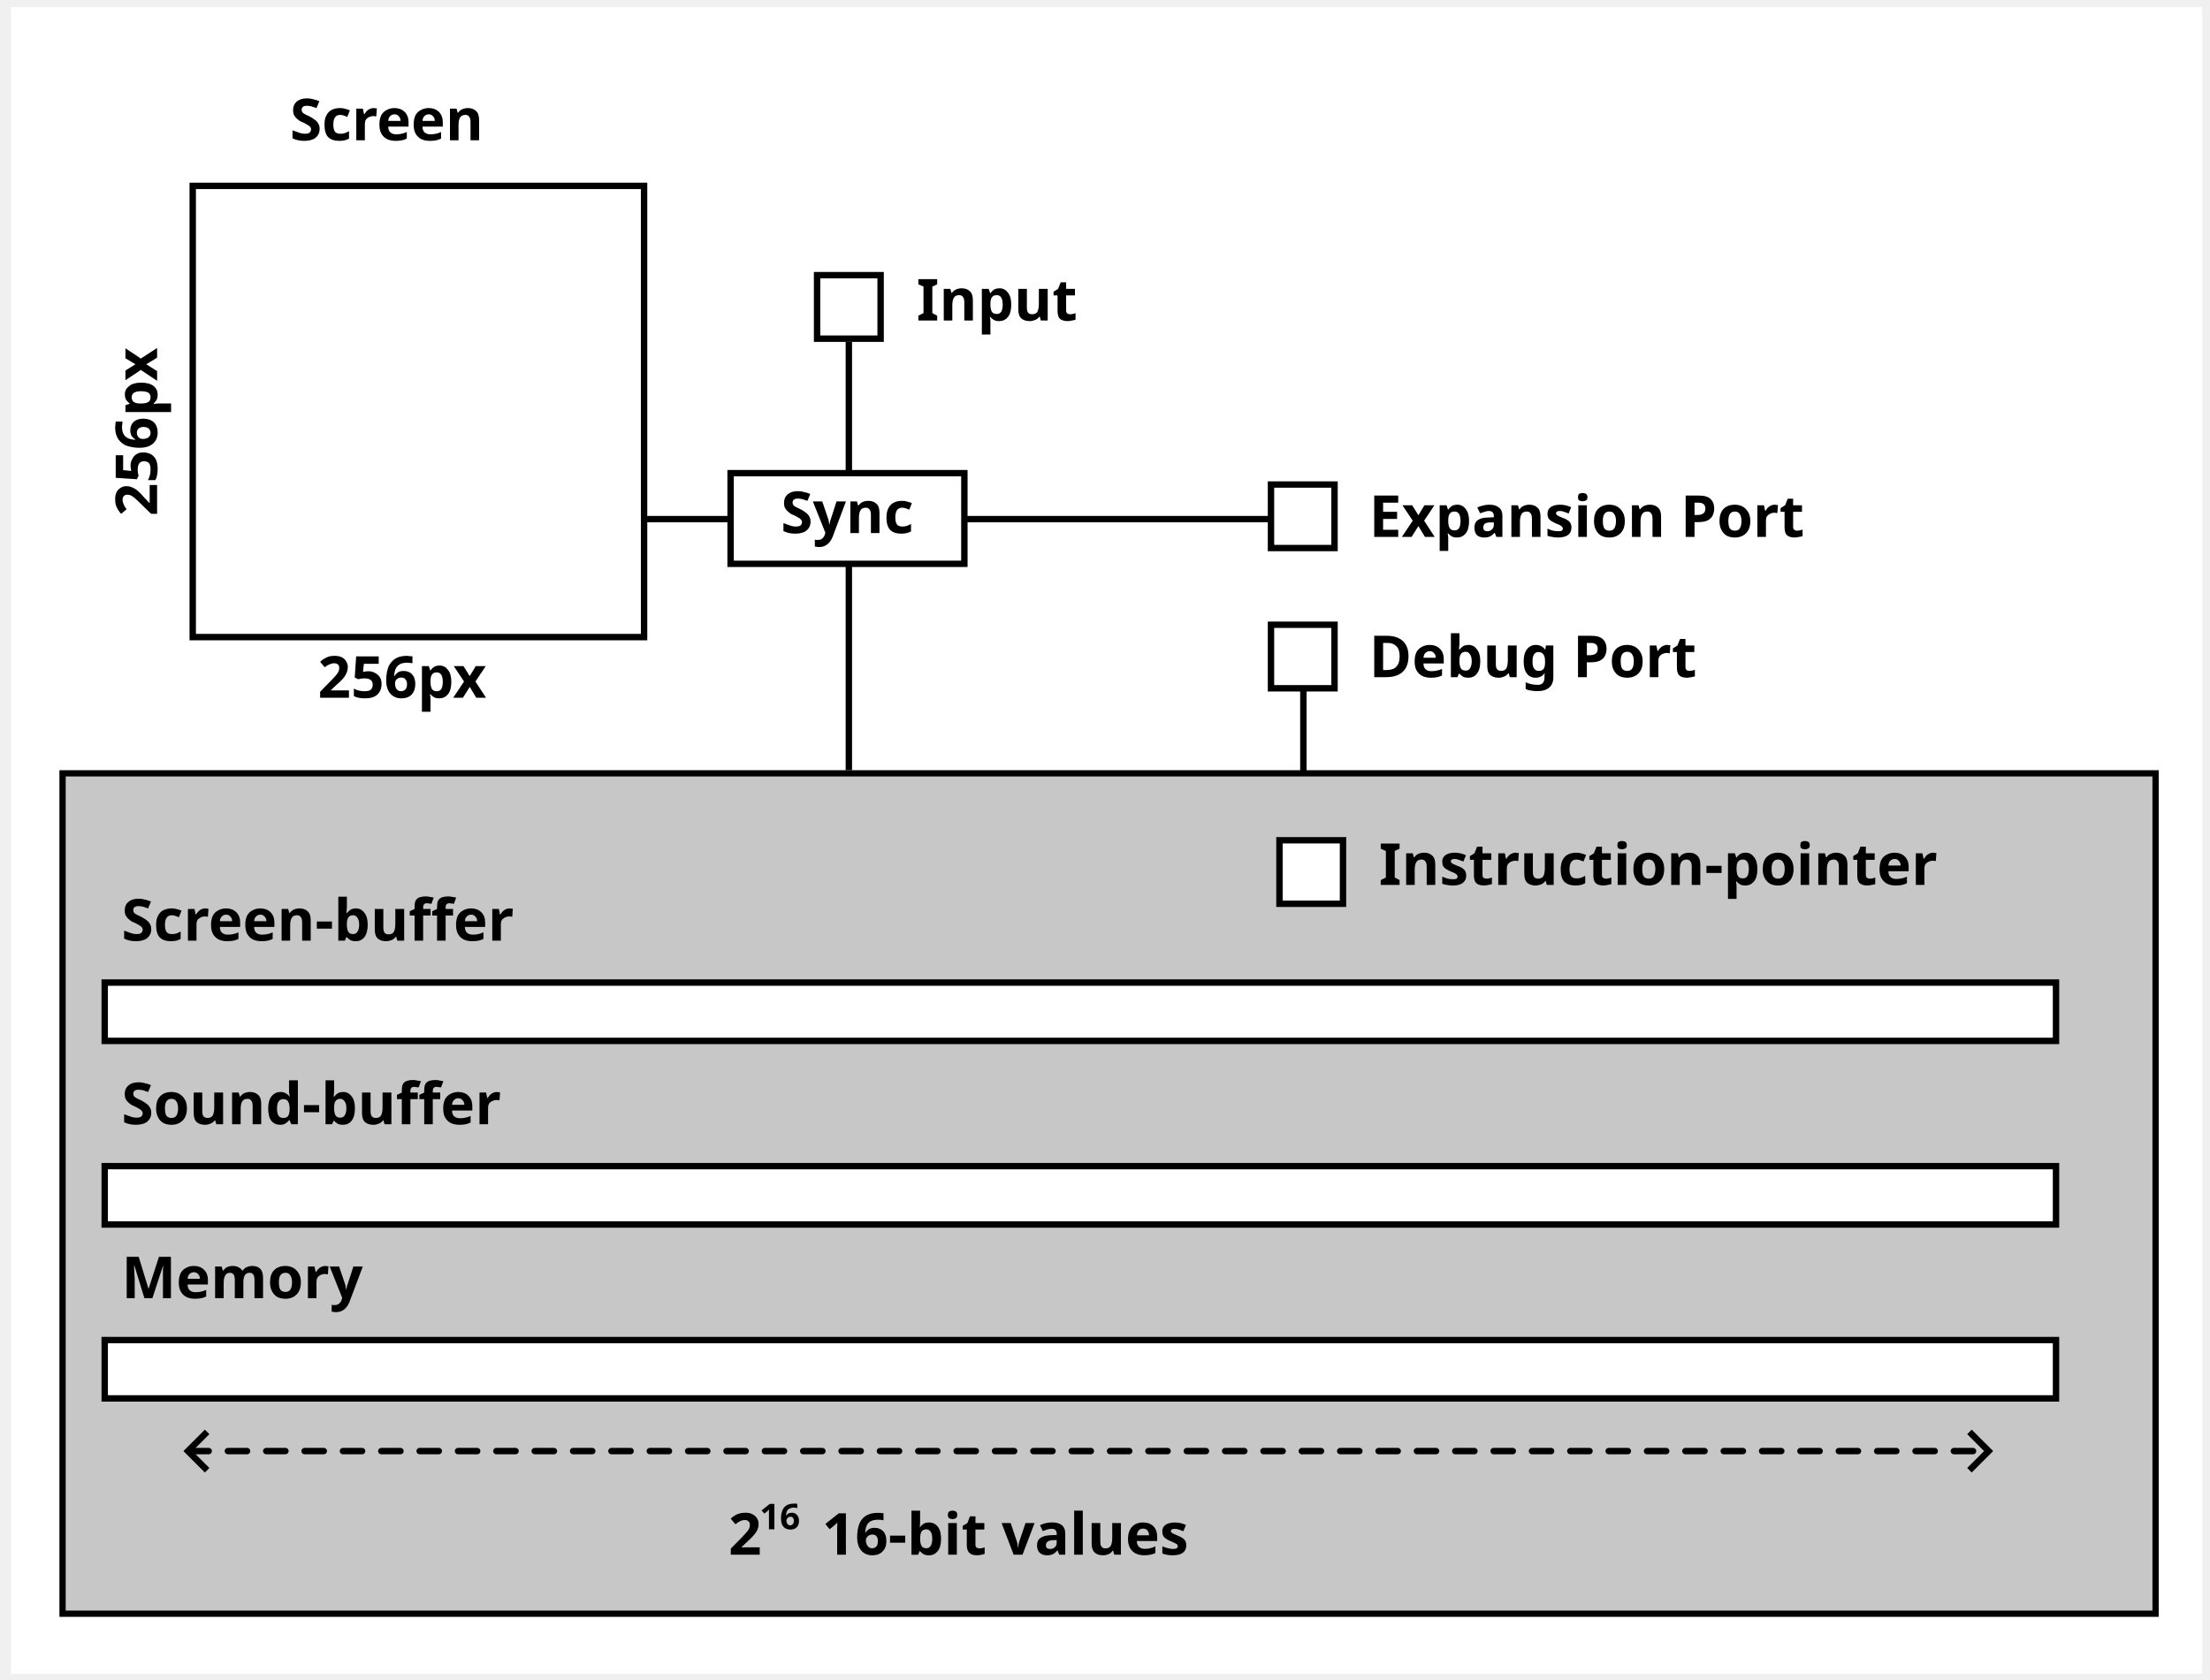
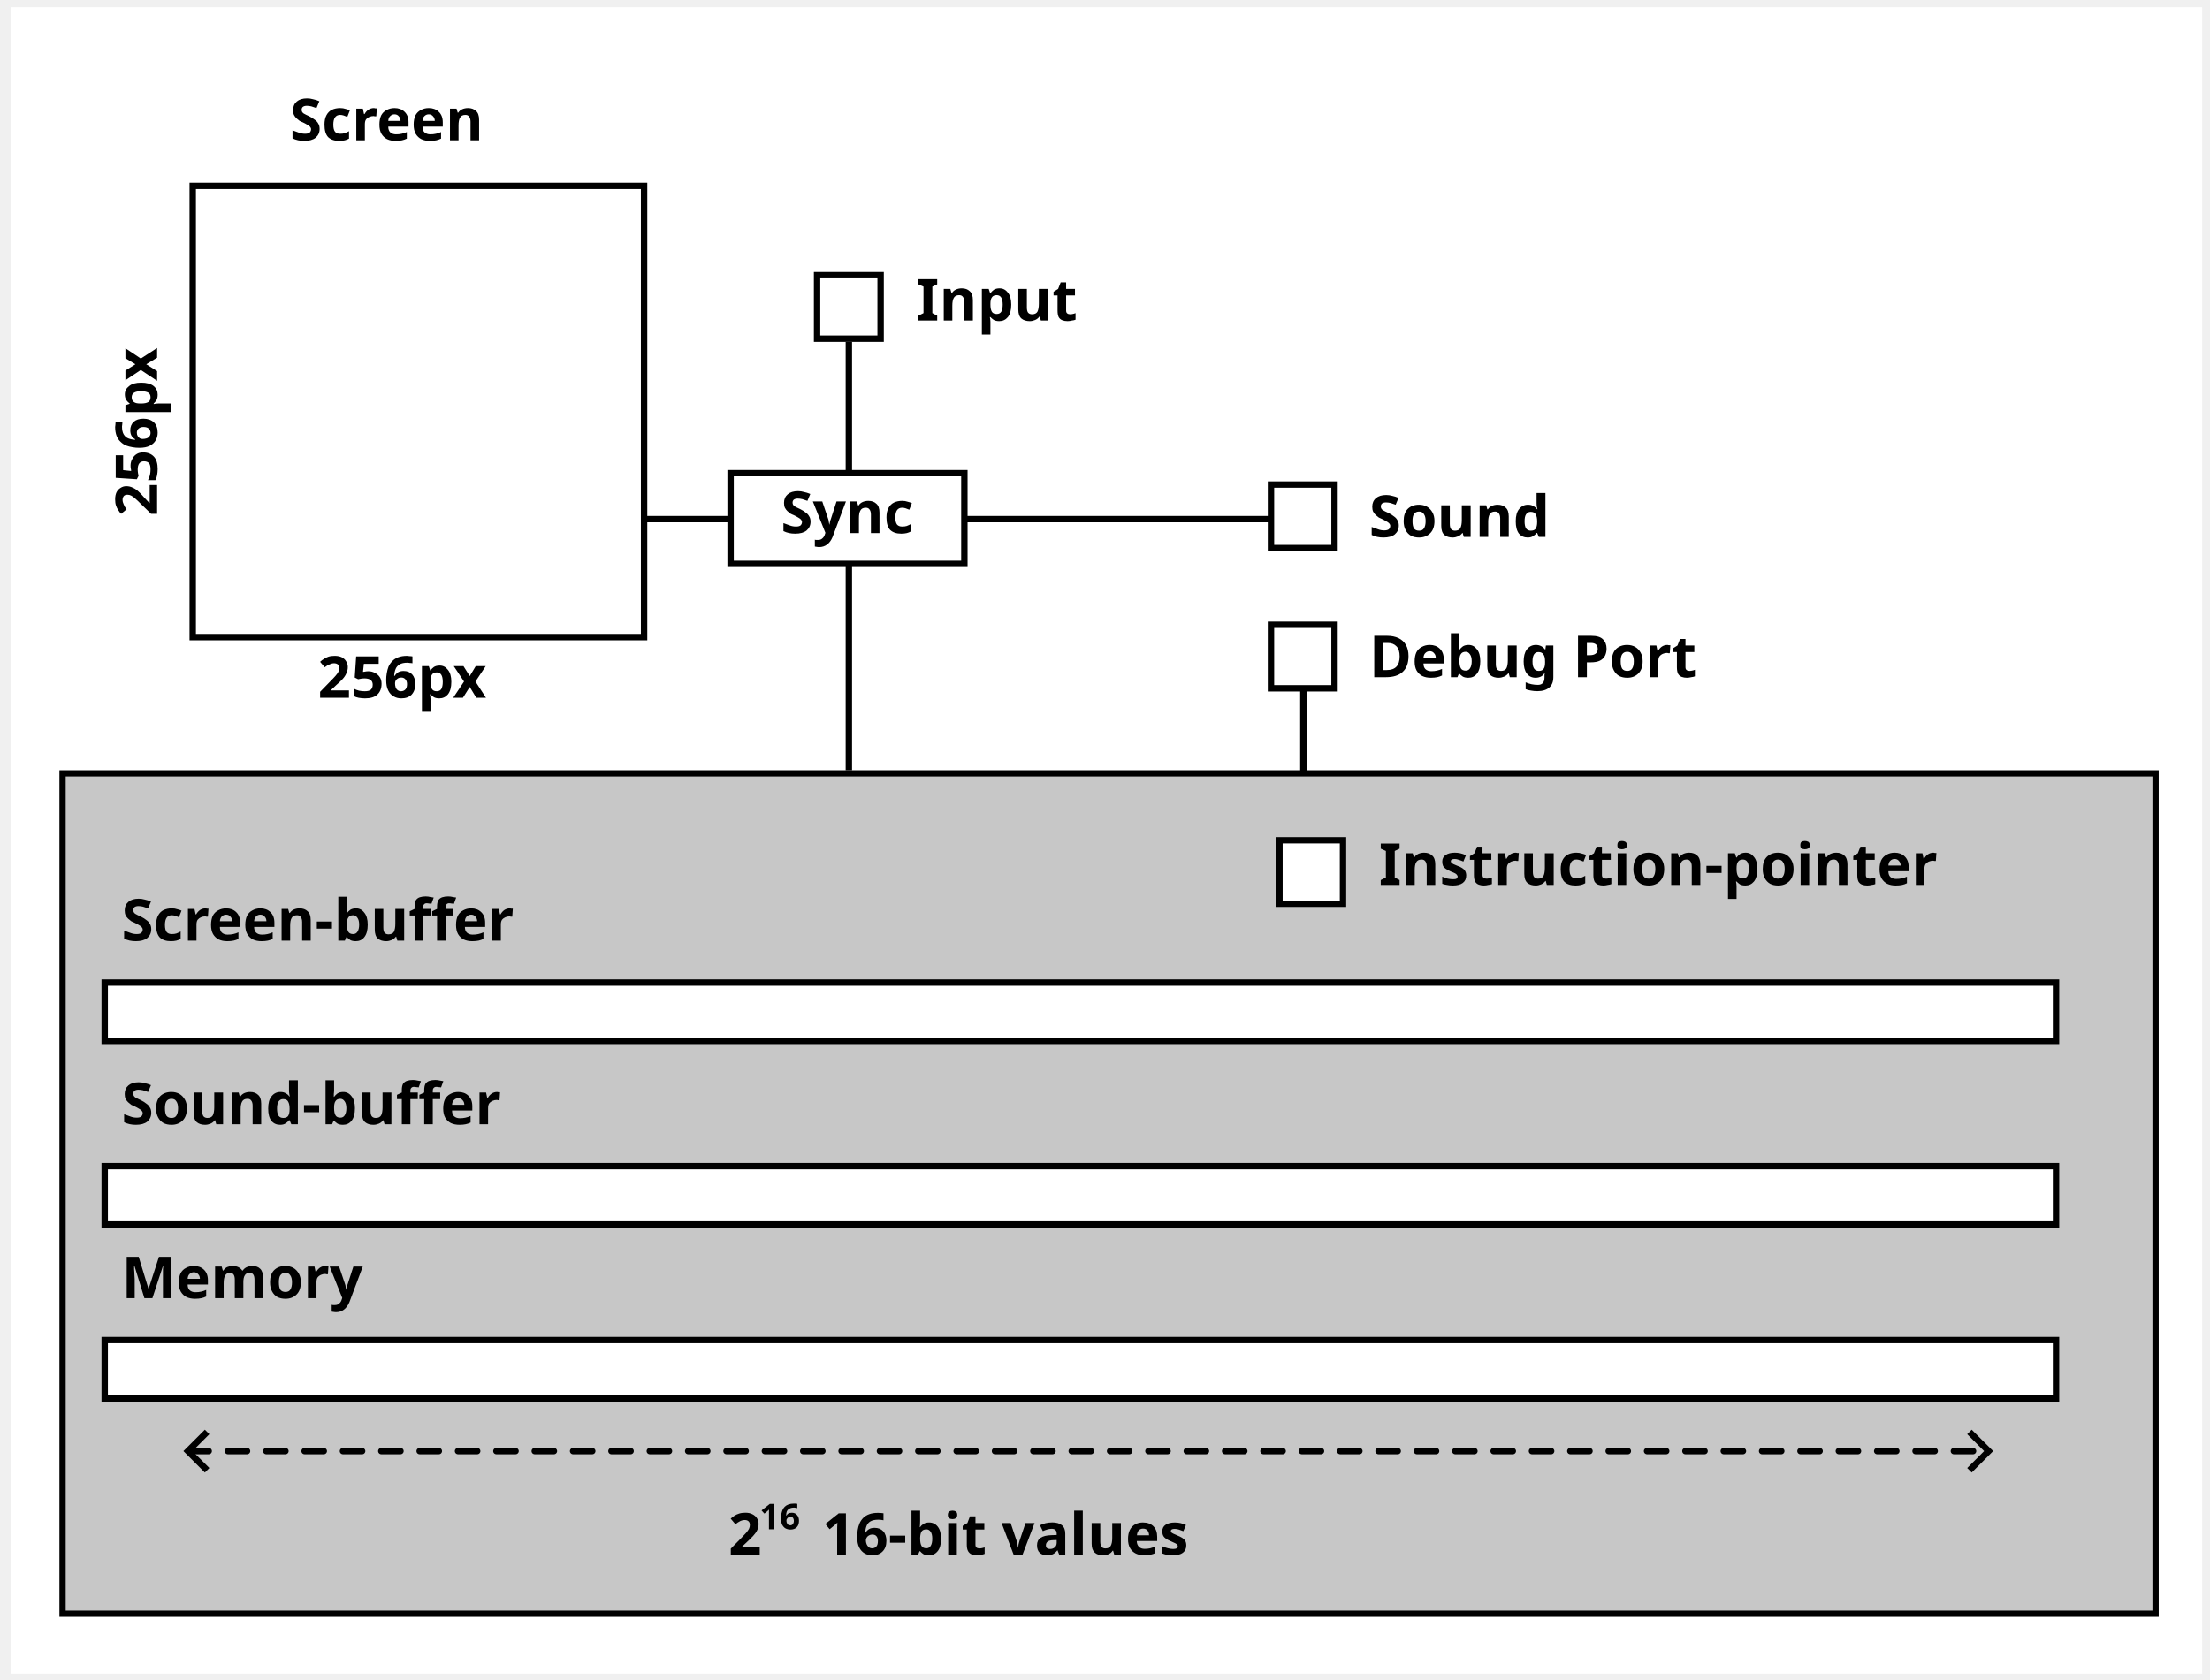
<svg xmlns="http://www.w3.org/2000/svg" width="121mm" height="92mm" viewBox="0 0 121 92" version="1.1" id="svg1">
  <defs id="defs1">
    <marker style="overflow:visible" id="marker11" refX="0" refY="0" orient="auto-start-reverse" markerWidth="1" markerHeight="1" viewBox="0 0 1 1" preserveAspectRatio="xMidYMid">
      <path style="fill:none;stroke:context-stroke;stroke-width:1;stroke-linecap:butt" d="M 3,-3 0,0 3,3" transform="rotate(180,0.125,0)" id="path11" />
    </marker>
    <marker style="overflow:visible" id="ArrowWide" refX="0" refY="0" orient="auto-start-reverse" markerWidth="1" markerHeight="1" viewBox="0 0 1 1" preserveAspectRatio="xMidYMid">
      <path style="fill:none;stroke:context-stroke;stroke-width:1;stroke-linecap:butt" d="M 3,-3 0,0 3,3" transform="rotate(180,0.125,0)" id="path1" />
    </marker>
  </defs>
  <rect style="fill:#ffffff;fill-opacity:1;stroke:none;stroke-width:0.192;stroke-linecap:round" id="rect4" width="119.966" height="91.269" x="0.604" y="0.395" />
  <rect style="fill:#c7c7c7;fill-opacity:1;stroke:#000000;stroke-width:0.343;stroke-linecap:round;stroke-dasharray:none;stroke-opacity:1" id="rect1196" width="114.595" height="46.025" x="3.425" y="42.354" />
  <rect style="fill:#ffffff;fill-opacity:1;stroke:#000000;stroke-width:0.35;stroke-linecap:round;stroke-opacity:1" id="rect2" width="106.836" height="3.195" x="5.733" y="73.391" />
  <rect style="fill:#ffffff;fill-opacity:1;stroke:#000000;stroke-width:0.35;stroke-linecap:round;stroke-dasharray:none;stroke-opacity:1" id="rect3" width="24.712" height="24.712" x="10.552" y="10.18" />
  <text xml:space="preserve" style="font-style:normal;font-variant:normal;font-weight:normal;font-stretch:normal;font-size:3.175px;font-family:Cabin;-inkscape-font-specification:Cabin;letter-spacing:0px;fill:none;stroke:#000000;stroke-width:0.35;stroke-linecap:round;stroke-dasharray:none;stroke-opacity:1" x="15.875" y="7.683" id="text4">
    <tspan id="tspan4" style="font-style:normal;font-variant:normal;font-weight:bold;font-stretch:normal;font-family:'Fira Mono';-inkscape-font-specification:'Fira Mono Bold';letter-spacing:0px;fill:#000000;fill-opacity:1;stroke:none;stroke-width:0.35" x="15.875" y="7.683" dx="0" dy="0">Screen</tspan>
  </text>
  <g aria-label="2    16-bit values" id="text4-2" style="font-size:3.175px;font-family:Cabin;-inkscape-font-specification:Cabin;letter-spacing:0px;fill:none;stroke:#000000;stroke-width:0.35;stroke-linecap:round" transform="translate(0,8.389381)">
    <path d="m 41.596,76.757 h -1.584 v -0.333 l 0.568,-0.575 q 0.171,-0.178 0.276,-0.295 0.105,-0.121 0.152,-0.216 0.048,-0.098 0.048,-0.21 0,-0.137 -0.076,-0.203 -0.073,-0.067 -0.2,-0.067 -0.13,0 -0.254,0.06 -0.124,0.06 -0.26,0.171 l -0.26,-0.308 q 0.098,-0.086 0.206,-0.159 0.111,-0.073 0.254,-0.117 0.146,-0.048 0.349,-0.048 0.222,0 0.381,0.083 0.162,0.079 0.248,0.219 0.089,0.137 0.089,0.311 0,0.187 -0.076,0.343 -0.073,0.156 -0.216,0.308 -0.14,0.152 -0.34,0.337 l -0.292,0.273 v 0.022 h 0.987 z" style="font-weight:bold;font-family:'Fira Mono';-inkscape-font-specification:'Fira Mono Bold';fill:#000000;stroke:none;stroke-width:0.35" id="path300" />
    <path d="m 46.314,76.757 h -0.479 v -1.311 q 0,-0.083 0.003,-0.216 0.006,-0.133 0.009,-0.235 -0.016,0.019 -0.07,0.07 -0.051,0.048 -0.095,0.086 l -0.26,0.21 -0.232,-0.289 0.73,-0.581 h 0.394 z" style="font-weight:bold;font-family:'Fira Mono';-inkscape-font-specification:'Fira Mono Bold';fill:#000000;stroke:none;stroke-width:0.35" id="path302" />
    <path d="m 46.93,75.795 q 0,-0.197 0.029,-0.387 0.029,-0.191 0.098,-0.359 0.073,-0.171 0.2,-0.302 0.13,-0.133 0.327,-0.206 0.2,-0.076 0.483,-0.076 0.067,0 0.156,0.006 0.089,0.003 0.149,0.016 v 0.384 q -0.06,-0.016 -0.133,-0.022 -0.07,-0.009 -0.14,-0.009 -0.283,0 -0.438,0.089 -0.152,0.089 -0.216,0.251 -0.064,0.159 -0.073,0.368 h 0.019 q 0.064,-0.111 0.181,-0.187 0.121,-0.076 0.311,-0.076 0.298,0 0.473,0.187 0.175,0.187 0.175,0.53 0,0.368 -0.21,0.578 -0.206,0.21 -0.562,0.21 -0.232,0 -0.419,-0.105 -0.187,-0.108 -0.298,-0.327 -0.111,-0.222 -0.111,-0.562 z m 0.819,0.61 q 0.14,0 0.229,-0.095 0.089,-0.098 0.089,-0.302 0,-0.165 -0.076,-0.26 -0.076,-0.095 -0.232,-0.095 -0.105,0 -0.184,0.048 -0.079,0.044 -0.124,0.117 -0.044,0.073 -0.044,0.149 0,0.105 0.038,0.206 0.038,0.098 0.114,0.165 0.079,0.067 0.191,0.067 z" style="font-weight:bold;font-family:'Fira Mono';-inkscape-font-specification:'Fira Mono Bold';fill:#000000;stroke:none;stroke-width:0.35" id="path304" />
    <path d="m 48.73,76.1 v -0.387 h 0.832 v 0.387 z" style="font-weight:bold;font-family:'Fira Mono';-inkscape-font-specification:'Fira Mono Bold';fill:#000000;stroke:none;stroke-width:0.35" id="path306" />
    <path d="m 50.378,74.906 q 0,0.098 -0.006,0.194 -0.006,0.095 -0.013,0.149 h 0.019 q 0.07,-0.108 0.187,-0.181 0.117,-0.076 0.305,-0.076 0.292,0 0.473,0.229 0.181,0.225 0.181,0.667 0,0.445 -0.184,0.673 -0.184,0.229 -0.483,0.229 -0.191,0 -0.302,-0.067 -0.108,-0.07 -0.178,-0.156 h -0.032 l -0.079,0.191 h -0.362 v -2.413 h 0.473 z m 0.34,0.464 q -0.184,0 -0.26,0.114 -0.073,0.114 -0.079,0.349 v 0.051 q 0,0.251 0.073,0.387 0.076,0.133 0.273,0.133 0.146,0 0.232,-0.133 0.086,-0.137 0.086,-0.391 0,-0.254 -0.089,-0.381 -0.086,-0.13 -0.235,-0.13 z" style="font-weight:bold;font-family:'Fira Mono';-inkscape-font-specification:'Fira Mono Bold';fill:#000000;stroke:none;stroke-width:0.35" id="path308" />
    <path d="m 52.153,74.344 q 0.105,0 0.181,0.051 0.076,0.048 0.076,0.181 0,0.13 -0.076,0.181 -0.076,0.051 -0.181,0.051 -0.108,0 -0.184,-0.051 -0.073,-0.051 -0.073,-0.181 0,-0.133 0.073,-0.181 0.076,-0.051 0.184,-0.051 z m 0.235,0.679 v 1.734 h -0.473 v -1.734 z" style="font-weight:bold;font-family:'Fira Mono';-inkscape-font-specification:'Fira Mono Bold';fill:#000000;stroke:none;stroke-width:0.35" id="path310" />
    <path d="m 53.613,76.411 q 0.079,0 0.152,-0.016 0.073,-0.016 0.146,-0.038 v 0.352 q -0.076,0.032 -0.191,0.054 -0.111,0.025 -0.244,0.025 -0.156,0 -0.279,-0.051 -0.121,-0.051 -0.194,-0.175 -0.07,-0.127 -0.07,-0.349 v -0.835 h -0.225 v -0.2 l 0.26,-0.159 0.137,-0.365 h 0.302 v 0.368 h 0.486 v 0.356 h -0.486 v 0.835 q 0,0.098 0.057,0.149 0.057,0.048 0.149,0.048 z" style="font-weight:bold;font-family:'Fira Mono';-inkscape-font-specification:'Fira Mono Bold';fill:#000000;stroke:none;stroke-width:0.35" id="path312" />
    <path d="m 55.499,76.757 -0.66,-1.734 h 0.495 l 0.333,0.987 q 0.029,0.089 0.044,0.184 0.019,0.095 0.022,0.171 h 0.013 q 0.009,-0.171 0.07,-0.356 l 0.333,-0.987 h 0.495 l -0.66,1.734 z" style="font-weight:bold;font-family:'Fira Mono';-inkscape-font-specification:'Fira Mono Bold';fill:#000000;stroke:none;stroke-width:0.35" id="path314" />
    <path d="m 57.604,74.988 q 0.349,0 0.533,0.152 0.187,0.149 0.187,0.46 v 1.156 h -0.33 l -0.092,-0.235 h -0.013 q -0.111,0.14 -0.235,0.203 -0.124,0.064 -0.34,0.064 -0.232,0 -0.384,-0.133 -0.152,-0.137 -0.152,-0.416 0,-0.276 0.194,-0.406 0.194,-0.133 0.581,-0.146 l 0.302,-0.009 v -0.076 q 0,-0.137 -0.073,-0.2 -0.07,-0.064 -0.197,-0.064 -0.127,0 -0.248,0.038 -0.121,0.035 -0.241,0.089 l -0.156,-0.321 q 0.14,-0.073 0.308,-0.114 0.171,-0.041 0.356,-0.041 z m 0.067,0.972 q -0.229,0.006 -0.318,0.083 -0.089,0.076 -0.089,0.2 0,0.108 0.064,0.156 0.064,0.044 0.165,0.044 0.152,0 0.257,-0.089 0.105,-0.092 0.105,-0.257 v -0.143 z" style="font-weight:bold;font-family:'Fira Mono';-inkscape-font-specification:'Fira Mono Bold';fill:#000000;stroke:none;stroke-width:0.35" id="path316" />
    <path d="m 59.284,76.757 h -0.473 v -2.413 h 0.473 z" style="font-weight:bold;font-family:'Fira Mono';-inkscape-font-specification:'Fira Mono Bold';fill:#000000;stroke:none;stroke-width:0.35" id="path318" />
    <path d="m 61.37,75.023 v 1.734 h -0.362 l -0.064,-0.222 h -0.025 q -0.083,0.133 -0.229,0.194 -0.143,0.06 -0.305,0.06 -0.279,0 -0.448,-0.149 -0.168,-0.152 -0.168,-0.486 v -1.13 h 0.473 v 1.013 q 0,0.184 0.067,0.279 0.067,0.095 0.213,0.095 0.216,0 0.295,-0.146 0.079,-0.149 0.079,-0.425 v -0.816 z" style="font-weight:bold;font-family:'Fira Mono';-inkscape-font-specification:'Fira Mono Bold';fill:#000000;stroke:none;stroke-width:0.35" id="path320" />
    <path d="m 62.579,74.992 q 0.359,0 0.568,0.206 0.21,0.203 0.21,0.581 v 0.229 h -1.118 q 0.006,0.2 0.117,0.314 0.114,0.114 0.314,0.114 0.168,0 0.305,-0.032 0.137,-0.035 0.283,-0.105 v 0.365 q -0.127,0.064 -0.27,0.092 -0.14,0.032 -0.34,0.032 -0.26,0 -0.46,-0.095 -0.2,-0.098 -0.314,-0.295 -0.114,-0.197 -0.114,-0.495 0,-0.305 0.102,-0.505 0.105,-0.203 0.289,-0.305 0.184,-0.102 0.429,-0.102 z m 0.003,0.337 q -0.137,0 -0.229,0.089 -0.089,0.089 -0.105,0.276 h 0.664 q -0.003,-0.159 -0.083,-0.26 -0.079,-0.105 -0.248,-0.105 z" style="font-weight:bold;font-family:'Fira Mono';-inkscape-font-specification:'Fira Mono Bold';fill:#000000;stroke:none;stroke-width:0.35" id="path322" />
    <path d="m 64.951,76.243 q 0,0.264 -0.187,0.406 -0.184,0.14 -0.552,0.14 -0.181,0 -0.311,-0.025 -0.13,-0.022 -0.26,-0.076 v -0.391 q 0.14,0.064 0.302,0.105 0.162,0.041 0.286,0.041 0.14,0 0.197,-0.041 0.06,-0.041 0.06,-0.108 0,-0.044 -0.025,-0.079 -0.022,-0.035 -0.102,-0.079 -0.079,-0.044 -0.248,-0.114 -0.162,-0.07 -0.267,-0.137 -0.105,-0.07 -0.156,-0.165 -0.051,-0.098 -0.051,-0.244 0,-0.241 0.187,-0.362 0.187,-0.121 0.498,-0.121 0.162,0 0.308,0.032 0.146,0.032 0.302,0.105 l -0.143,0.34 q -0.127,-0.054 -0.241,-0.089 -0.114,-0.038 -0.232,-0.038 -0.21,0 -0.21,0.114 0,0.041 0.025,0.076 0.029,0.032 0.105,0.07 0.079,0.038 0.232,0.102 0.149,0.06 0.257,0.127 0.108,0.064 0.165,0.162 0.06,0.095 0.06,0.251 z" style="font-weight:bold;font-family:'Fira Mono';-inkscape-font-specification:'Fira Mono Bold';fill:#000000;stroke:none;stroke-width:0.35" id="path324" />
  </g>
  <text xml:space="preserve" style="font-style:normal;font-variant:normal;font-weight:normal;font-stretch:normal;font-size:1.947px;font-family:Cabin;-inkscape-font-specification:Cabin;letter-spacing:0px;fill:none;stroke:#000000;stroke-width:0.215;stroke-linecap:round;stroke-dasharray:none;stroke-opacity:1" x="41.587" y="83.753" id="text4-2-5">
    <tspan id="tspan4-1-3" style="font-style:normal;font-variant:normal;font-weight:bold;font-stretch:normal;font-family:'Fira Mono';-inkscape-font-specification:'Fira Mono Bold';letter-spacing:0px;fill:#000000;fill-opacity:1;stroke:none;stroke-width:0.215" x="41.587" y="83.753">16</tspan>
  </text>
  <text xml:space="preserve" style="font-style:normal;font-variant:normal;font-weight:normal;font-stretch:normal;font-size:3.175px;font-family:Cabin;-inkscape-font-specification:Cabin;letter-spacing:0px;fill:none;stroke:#000000;stroke-width:0.35;stroke-linecap:round;stroke-dasharray:none;stroke-opacity:1" x="6.658" y="51.516" id="text4-3">
    <tspan id="tspan4-8" style="font-style:normal;font-variant:normal;font-weight:bold;font-stretch:normal;font-family:'Fira Mono';-inkscape-font-specification:'Fira Mono Bold';letter-spacing:0px;fill:#000000;fill-opacity:1;stroke:none;stroke-width:0.35" x="6.658" y="51.516">Screen-buffer</tspan>
  </text>
  <text xml:space="preserve" style="font-style:normal;font-variant:normal;font-weight:normal;font-stretch:normal;font-size:3.175px;font-family:Cabin;-inkscape-font-specification:Cabin;letter-spacing:0px;fill:none;stroke:#000000;stroke-width:0.35;stroke-linecap:round;stroke-dasharray:none;stroke-opacity:1" x="50.187" y="17.552" id="text4-3-3-1">
    <tspan id="tspan4-8-0-7" style="font-style:normal;font-variant:normal;font-weight:bold;font-stretch:normal;font-family:'Fira Mono';-inkscape-font-specification:'Fira Mono Bold';letter-spacing:0px;fill:#000000;fill-opacity:1;stroke:none;stroke-width:0.35" x="50.187" y="17.552">Input</tspan>
  </text>
  <text xml:space="preserve" style="font-style:normal;font-variant:normal;font-weight:normal;font-stretch:normal;font-size:3.175px;font-family:Cabin;-inkscape-font-specification:Cabin;letter-spacing:0px;fill:none;stroke:#000000;stroke-width:0.35;stroke-linecap:round;stroke-dasharray:none;stroke-opacity:1" x="74.962" y="29.405" id="text4-3-3-1-3">
-     <tspan id="tspan4-8-0-7-6" style="font-style:normal;font-variant:normal;font-weight:bold;font-stretch:normal;font-family:'Fira Mono';-inkscape-font-specification:'Fira Mono Bold';letter-spacing:0px;fill:#000000;fill-opacity:1;stroke:none;stroke-width:0.35" x="74.962" y="29.405">Expansion Port</tspan>
+     <tspan id="tspan4-8-0-7-6" style="font-style:normal;font-variant:normal;font-weight:bold;font-stretch:normal;font-family:'Fira Mono';-inkscape-font-specification:'Fira Mono Bold';letter-spacing:0px;fill:#000000;fill-opacity:1;stroke:none;stroke-width:0.35" x="74.962" y="29.405">Sound</tspan>
  </text>
  <text xml:space="preserve" style="font-style:normal;font-variant:normal;font-weight:normal;font-stretch:normal;font-size:3.175px;font-family:Cabin;-inkscape-font-specification:Cabin;letter-spacing:0px;fill:none;stroke:#000000;stroke-width:0.35;stroke-linecap:round;stroke-dasharray:none;stroke-opacity:1" x="17.404" y="38.212" id="text4-9">
    <tspan id="tspan4-3" style="font-style:normal;font-variant:normal;font-weight:bold;font-stretch:normal;font-family:'Fira Mono';-inkscape-font-specification:'Fira Mono Bold';letter-spacing:0px;fill:#000000;fill-opacity:1;stroke:none;stroke-width:0.35" x="17.404" y="38.212">256px</tspan>
  </text>
  <text xml:space="preserve" style="font-style:normal;font-variant:normal;font-weight:normal;font-stretch:normal;font-size:3.175px;font-family:Cabin;-inkscape-font-specification:Cabin;letter-spacing:0px;fill:none;stroke:#000000;stroke-width:0.35;stroke-linecap:round;stroke-dasharray:none;stroke-opacity:1" x="-28.265" y="8.602" id="text4-9-8" transform="rotate(-90)">
    <tspan id="tspan4-3-5" style="font-style:normal;font-variant:normal;font-weight:bold;font-stretch:normal;font-family:'Fira Mono';-inkscape-font-specification:'Fira Mono Bold';letter-spacing:0px;fill:#000000;fill-opacity:1;stroke:none;stroke-width:0.35;stroke-opacity:1" x="-28.265" y="8.602">256px</tspan>
  </text>
  <text xml:space="preserve" style="font-style:normal;font-variant:normal;font-weight:normal;font-stretch:normal;font-size:3.175px;font-family:Cabin;-inkscape-font-specification:Cabin;letter-spacing:0px;fill:none;stroke:#000000;stroke-width:0.35;stroke-linecap:round;stroke-dasharray:none;stroke-opacity:1" x="6.658" y="71.096" id="text5">
    <tspan id="tspan5" style="font-style:normal;font-variant:normal;font-weight:bold;font-stretch:normal;font-family:'Fira Mono';-inkscape-font-specification:'Fira Mono Bold';letter-spacing:0px;fill:#000000;fill-opacity:1;stroke:none;stroke-width:0.35" x="6.658" y="71.096">Memory</tspan>
  </text>
  <path style="fill:none;stroke:#000000;stroke-width:0.35;stroke-linecap:round;stroke-dasharray:none;stroke-opacity:1" d="m 35.264,28.43 c 34.35,0 34.35,0 34.35,0 z" id="path5" />
  <path style="fill:none;stroke:#000000;stroke-width:0.35;stroke-linecap:round;stroke-dasharray:none;stroke-opacity:1" d="m 46.476,18.723 v 23.46 z" id="path6" />
  <path style="fill:none;stroke:#000000;stroke-width:0.35;stroke-linecap:round;stroke-dasharray:none;stroke-opacity:1" d="m 71.361,37.785 v 4.569 z" id="path6-5" />
  <text xml:space="preserve" style="font-style:normal;font-variant:normal;font-weight:normal;font-stretch:normal;font-size:3.175px;font-family:Cabin;-inkscape-font-specification:Cabin;letter-spacing:0px;fill:none;stroke:#000000;stroke-width:0.35;stroke-linecap:round;stroke-dasharray:none;stroke-opacity:1" x="75.504" y="48.462" id="text7">
    <tspan id="tspan7" style="font-style:normal;font-variant:normal;font-weight:bold;font-stretch:normal;font-family:'Fira Mono';-inkscape-font-specification:'Fira Mono Bold';letter-spacing:0px;fill:#000000;fill-opacity:1;stroke:none;stroke-width:0.35" x="75.504" y="48.462">Instruction-pointer</tspan>
  </text>
  <rect style="fill:#ffffff;fill-opacity:1;stroke:#000000;stroke-width:0.35;stroke-linecap:round;stroke-dasharray:none;stroke-opacity:1" id="rect7" width="3.479" height="3.479" x="70.052" y="46.018" />
  <path style="fill:none;stroke:#000000;stroke-width:0.35;stroke-linecap:round;stroke-dasharray:1.05, 1.05;stroke-dashoffset:0;stroke-opacity:1;marker-start:url(#ArrowWide);marker-end:url(#marker11)" d="M 10.377,79.471 H 108.792" id="path10" />
  <rect style="fill:#ffffff;fill-opacity:1;stroke:#000000;stroke-width:0.35;stroke-linecap:round;stroke-dasharray:none;stroke-opacity:1" id="rect5-4" width="3.479" height="3.479" x="44.736" y="15.069" />
  <rect style="fill:#ffffff;fill-opacity:1;stroke:#000000;stroke-width:0.35;stroke-linecap:round;stroke-opacity:1" id="rect6" width="106.836" height="3.195" x="5.733" y="63.866" />
  <text xml:space="preserve" style="font-style:normal;font-variant:normal;font-weight:normal;font-stretch:normal;font-size:3.175px;font-family:Cabin;-inkscape-font-specification:Cabin;letter-spacing:0px;fill:none;stroke:#000000;stroke-width:0.35;stroke-linecap:round;stroke-dasharray:none;stroke-opacity:1" x="6.658" y="61.571" id="text6">
    <tspan id="tspan6" style="font-style:normal;font-variant:normal;font-weight:bold;font-stretch:normal;font-family:'Fira Mono';-inkscape-font-specification:'Fira Mono Bold';letter-spacing:0px;fill:#000000;fill-opacity:1;stroke:none;stroke-width:0.35" x="6.658" y="61.571">Sound-buffer</tspan>
  </text>
  <rect style="fill:#ffffff;fill-opacity:1;stroke:#000000;stroke-width:0.35;stroke-linecap:round;stroke-opacity:1" id="rect1" width="106.836" height="3.195" x="5.733" y="53.812" />
  <rect style="fill:#ffffff;fill-opacity:1;stroke:#000000;stroke-width:0.35;stroke-linecap:round;stroke-dasharray:none;stroke-opacity:1" id="rect5" width="12.799" height="4.965" x="40.001" y="25.914" />
  <text xml:space="preserve" style="font-style:normal;font-variant:normal;font-weight:normal;font-stretch:normal;font-size:3.175px;font-family:Cabin;-inkscape-font-specification:Cabin;letter-spacing:0px;fill:none;stroke:#000000;stroke-width:0.35;stroke-linecap:round;stroke-dasharray:none;stroke-opacity:1" x="42.753" y="29.193" id="text4-3-3">
    <tspan id="tspan4-8-0" style="font-style:normal;font-variant:normal;font-weight:bold;font-stretch:normal;font-family:'Fira Mono';-inkscape-font-specification:'Fira Mono Bold';letter-spacing:0px;fill:#000000;fill-opacity:1;stroke:none;stroke-width:0.35" x="42.753" y="29.193">Sync</tspan>
  </text>
  <rect style="fill:#ffffff;fill-opacity:1;stroke:#000000;stroke-width:0.35;stroke-linecap:round;stroke-dasharray:none;stroke-opacity:1" id="rect1073" width="3.479" height="3.479" x="69.588" y="26.536" />
  <text xml:space="preserve" style="font-style:normal;font-variant:normal;font-weight:normal;font-stretch:normal;font-size:3.175px;font-family:Cabin;-inkscape-font-specification:Cabin;letter-spacing:0px;fill:none;stroke:#000000;stroke-width:0.35;stroke-linecap:round;stroke-dasharray:none;stroke-opacity:1" x="74.962" y="37.085" id="text4-3-3-1-3-2">
    <tspan id="tspan4-8-0-7-6-9" style="font-style:normal;font-variant:normal;font-weight:bold;font-stretch:normal;font-family:'Fira Mono';-inkscape-font-specification:'Fira Mono Bold';letter-spacing:0px;fill:#000000;fill-opacity:1;stroke:none;stroke-width:0.35" x="74.962" y="37.085">Debug Port</tspan>
  </text>
  <rect style="fill:#ffffff;fill-opacity:1;stroke:#000000;stroke-width:0.35;stroke-linecap:round;stroke-dasharray:none;stroke-opacity:1" id="rect1073-1" width="3.479" height="3.479" x="69.588" y="34.216" />
</svg>
